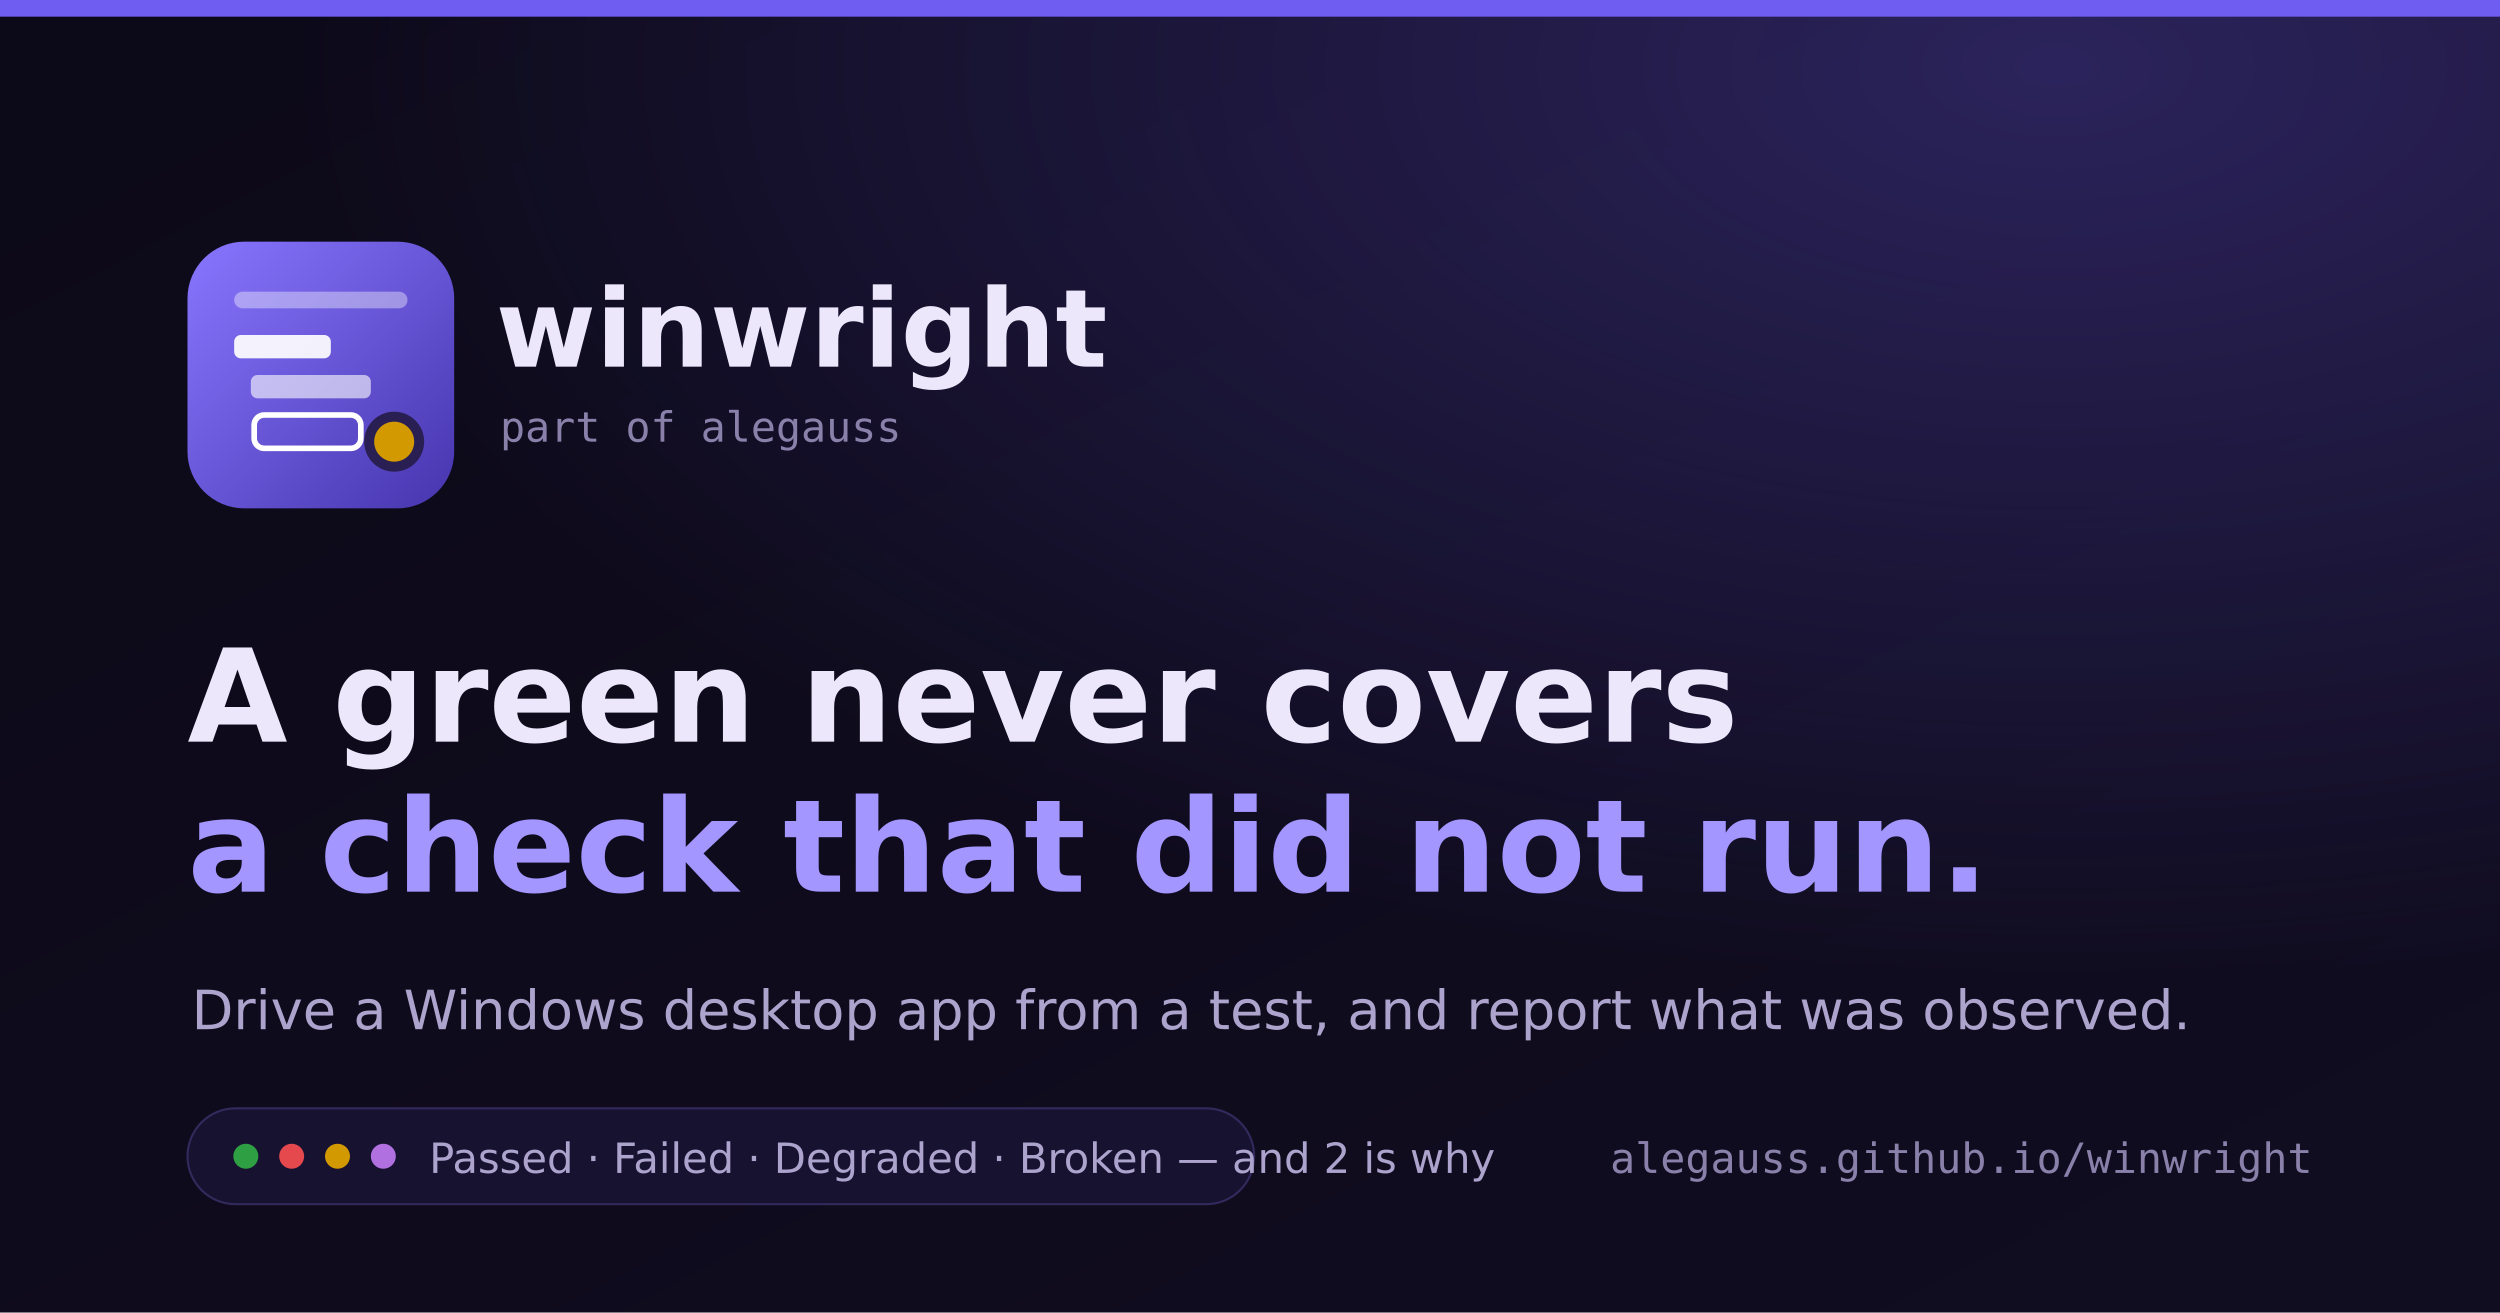
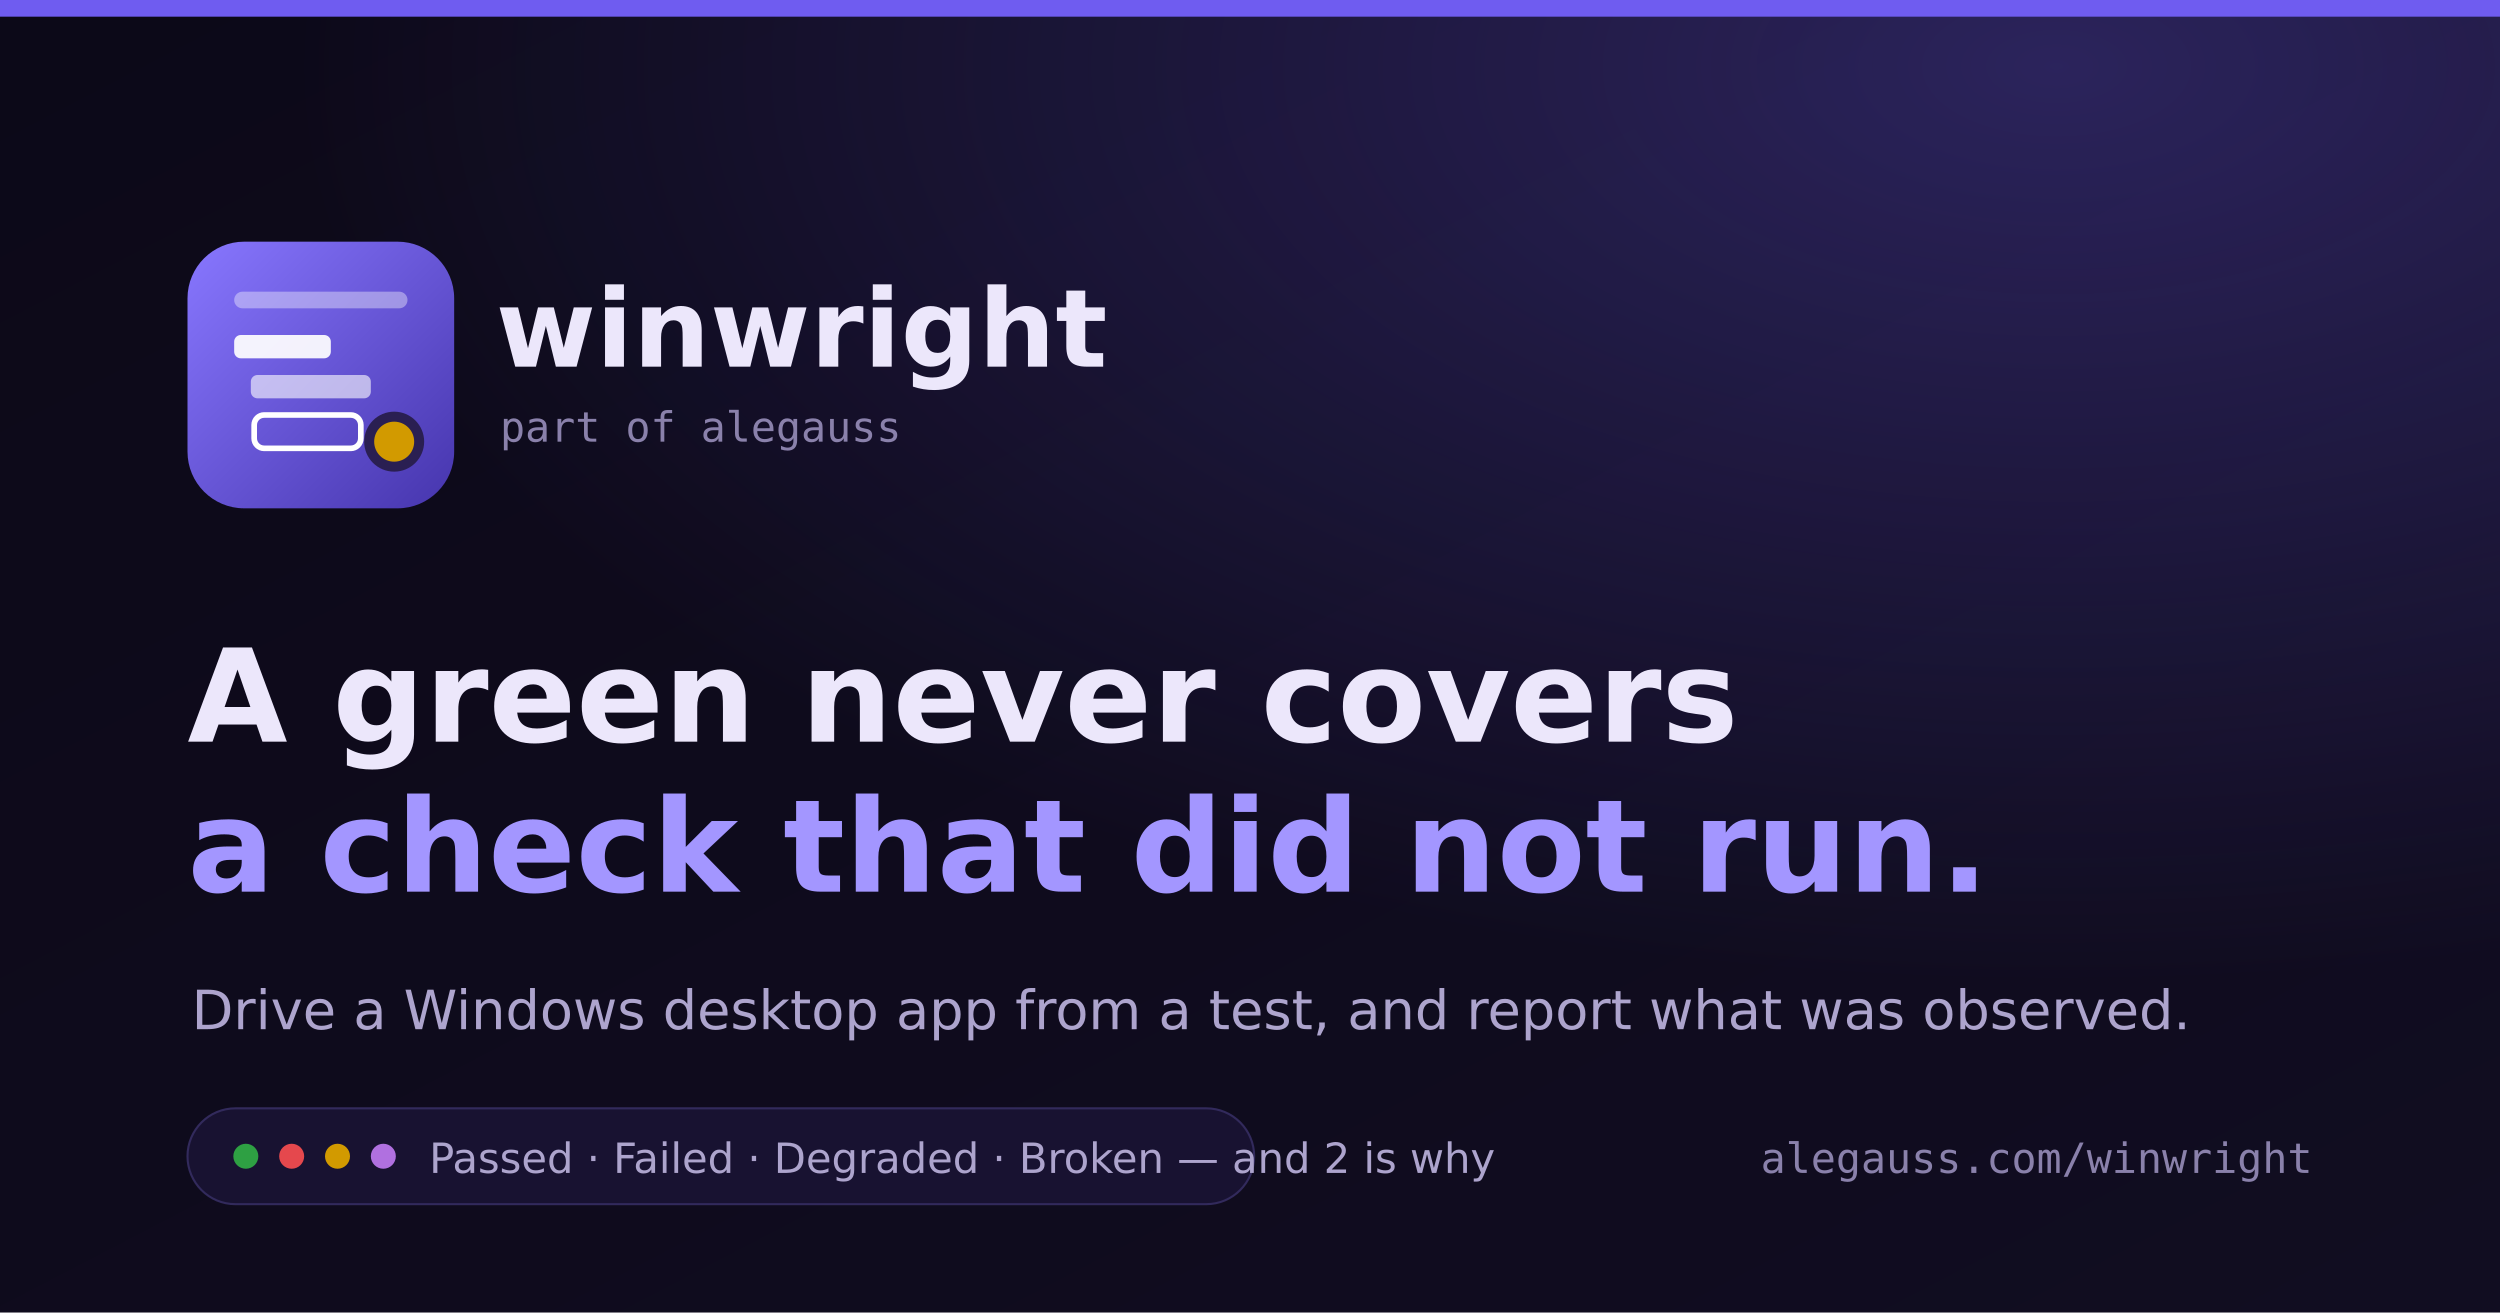
<svg xmlns="http://www.w3.org/2000/svg" width="1200" height="630" viewBox="0 0 1200 630" role="img" aria-label="winwright — a green never covers a check that did not run">
  <defs>
    <linearGradient id="ww-body" x1="0" y1="0" x2="1" y2="1">
      <stop offset="0" stop-color="#8877ff" />
      <stop offset="1" stop-color="#4635ad" />
    </linearGradient>
    <linearGradient id="ww-bg" x1="0" y1="0" x2="1" y2="1">
      <stop offset="0" stop-color="#0c0918" />
      <stop offset="1" stop-color="#110d21" />
    </linearGradient>
    <radialGradient id="ww-glow" cx="0.82" cy="0.05" r="0.7">
      <stop offset="0" stop-color="#6F5CF0" stop-opacity="0.3" />
      <stop offset="1" stop-color="#6F5CF0" stop-opacity="0" />
    </radialGradient>
  </defs>
  <rect width="1200" height="630" fill="url(#ww-bg)" />
  <rect width="1200" height="630" fill="url(#ww-glow)" />
  <rect x="0" y="0" width="1200" height="8" fill="#6F5CF0" />
  <g transform="translate(90,116) scale(0.8)">
    <rect width="160" height="160" rx="34" fill="url(#ww-body)" />
    <rect x="28" y="30" width="104" height="10" rx="5" fill="#ffffff" opacity=".38" />
    <rect x="28" y="56" width="58" height="14" rx="4" fill="#ffffff" opacity=".92" />
    <rect x="38" y="80" width="72" height="14" rx="4" fill="#ffffff" opacity=".6" />
    <rect x="40" y="104" width="64" height="20" rx="6" fill="none" stroke="#ffffff" stroke-width="3.4" />
    <circle cx="124" cy="120" r="15" fill="#D29A00" stroke="#2a1f52" stroke-width="6" />
  </g>
  <text x="238" y="176" font-family="DejaVu Sans, sans-serif" font-size="52" font-weight="bold" fill="#ece7fb">winwright</text>
  <text x="240" y="212" font-family="DejaVu Sans Mono, monospace" font-size="20" fill="#8a81ab">part of alegauss</text>
  <text x="90" y="356" font-family="DejaVu Sans, sans-serif" font-size="62" font-weight="bold" fill="#ece7fb">A green never covers</text>
  <text x="90" y="428" font-family="DejaVu Sans, sans-serif" font-size="62" font-weight="bold" fill="#a396ff">a check that did not run.</text>
  <text x="92" y="494" font-family="DejaVu Sans, sans-serif" font-size="26" fill="#ada4cd">Drive a Windows desktop app from a test, and report what was observed.</text>
  <rect x="90" y="532" width="512" height="46" rx="23" fill="#181231" stroke="#322a5c" />
  <circle cx="118" cy="555" r="6" fill="#2EA043" />
  <circle cx="140" cy="555" r="6" fill="#E5484D" />
  <circle cx="162" cy="555" r="6" fill="#D29A00" />
  <circle cx="184" cy="555" r="6" fill="#B070E0" />
  <text x="206" y="563" font-family="DejaVu Sans, sans-serif" font-size="20" fill="#ada4cd">Passed · Failed · Degraded · Broken — and 2 is why</text>
-   <text x="1110" y="563" text-anchor="end" font-family="DejaVu Sans Mono, monospace" font-size="20" fill="#8a81ab">alegauss.github.io/winwright</text>
+   <text x="1110" y="563" text-anchor="end" font-family="DejaVu Sans Mono, monospace" font-size="20" fill="#8a81ab">alegauss.com/winwright</text>
</svg>
